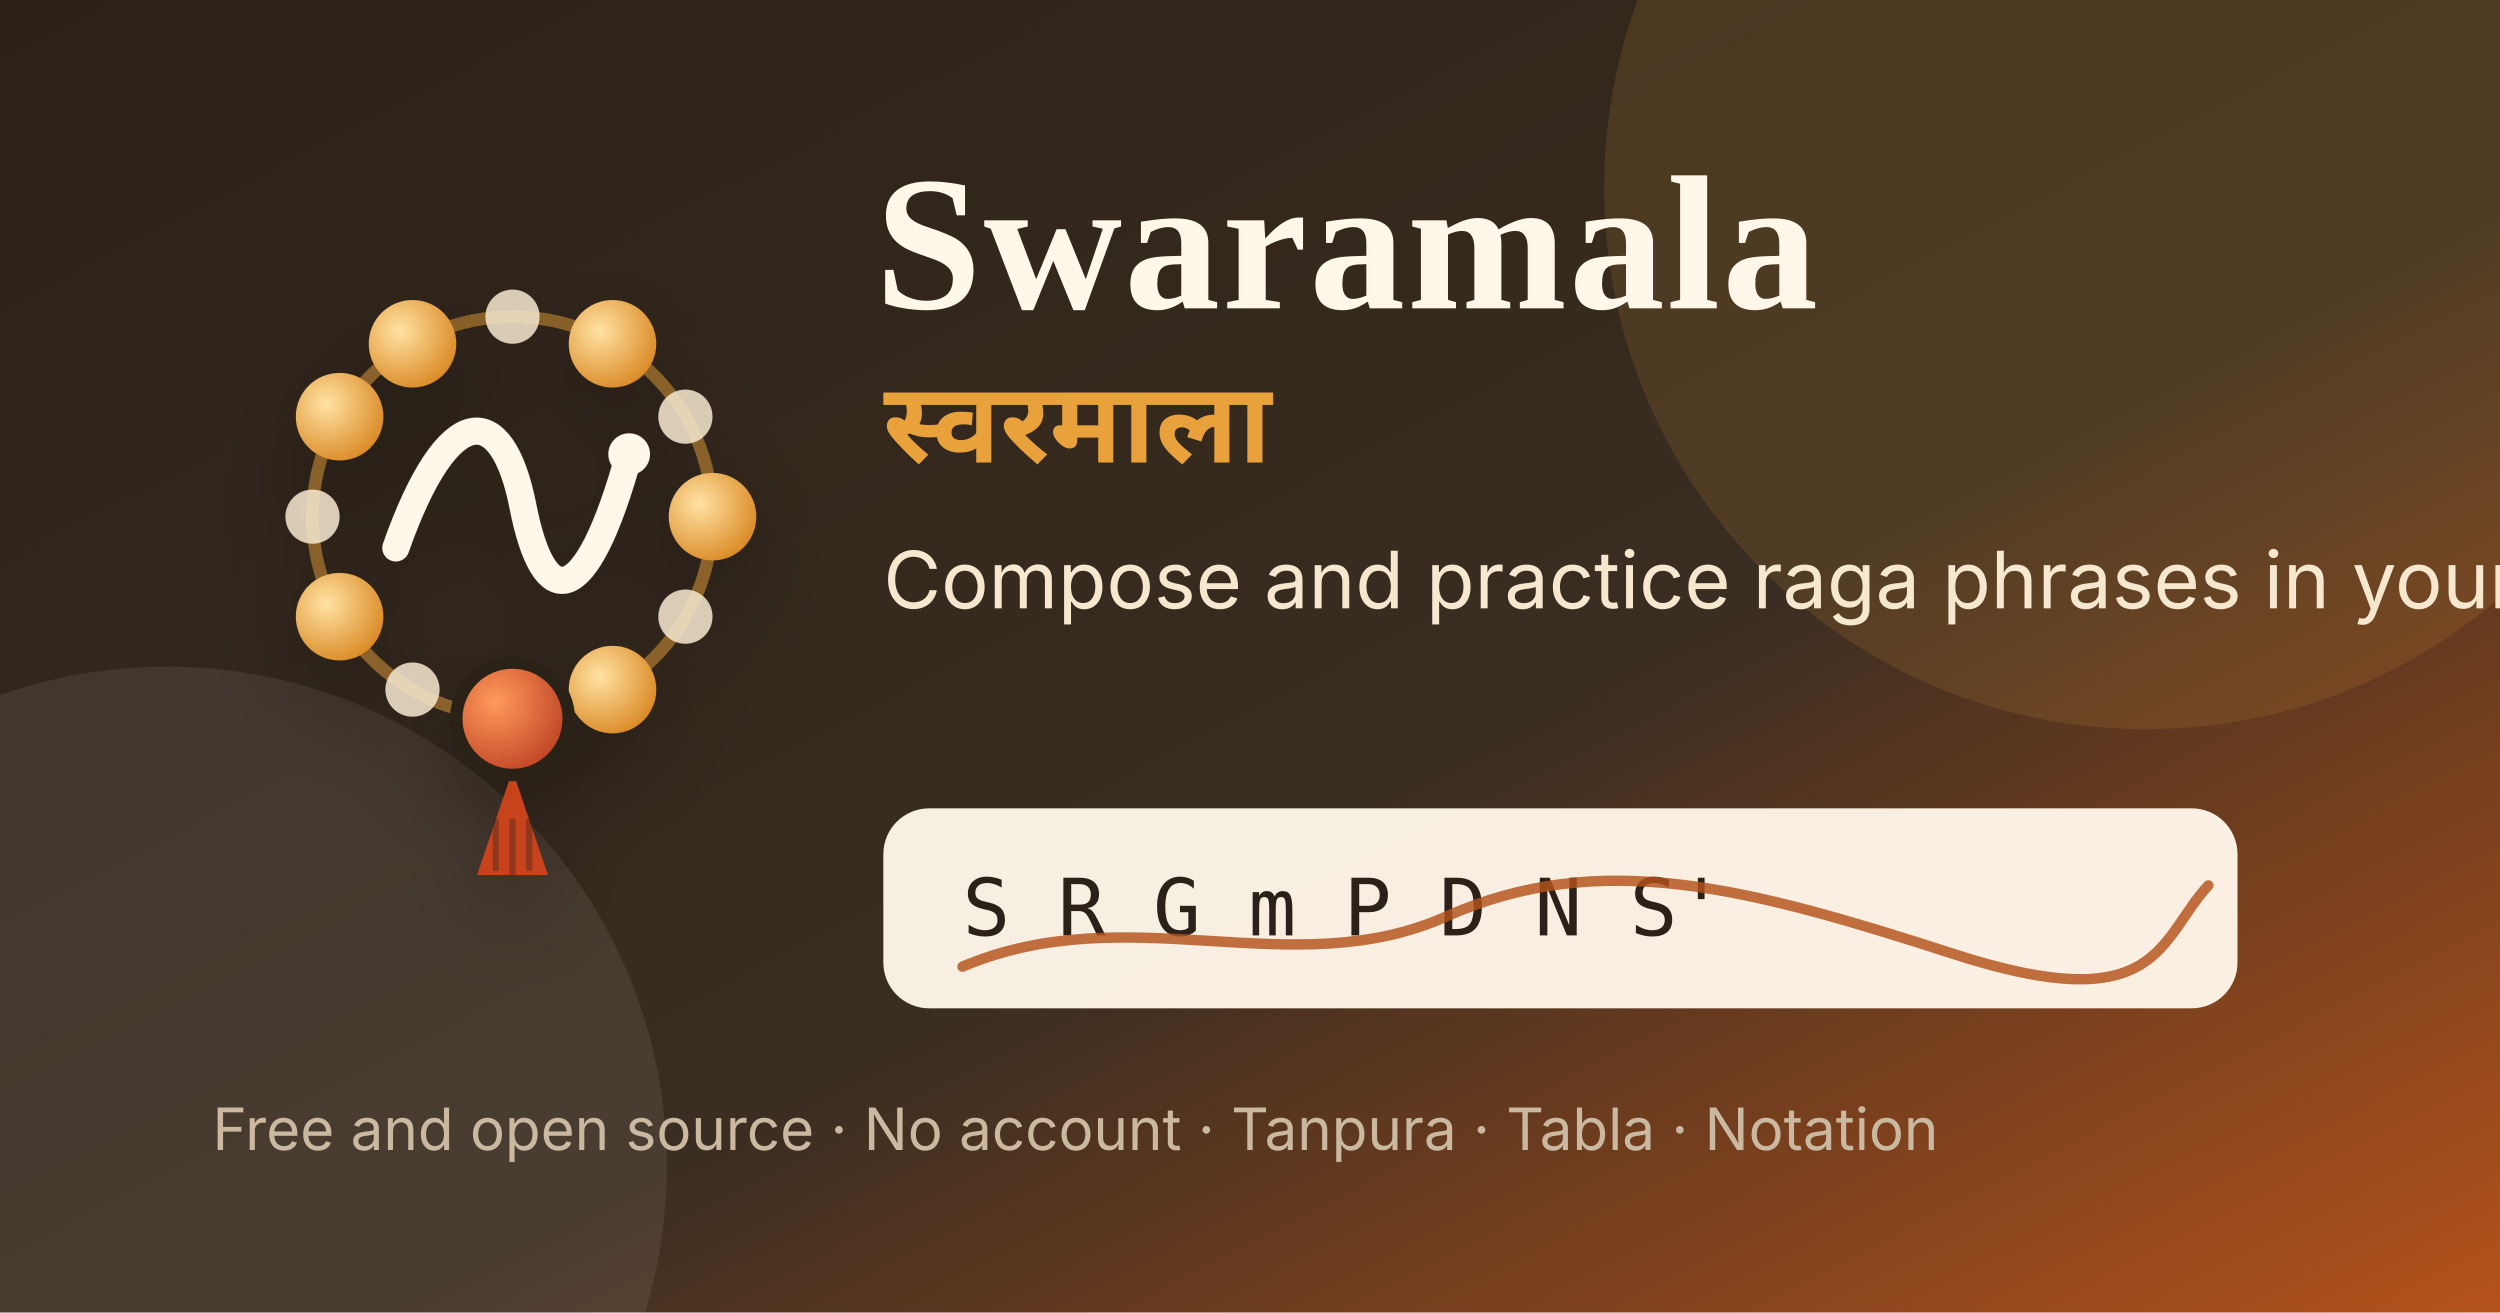
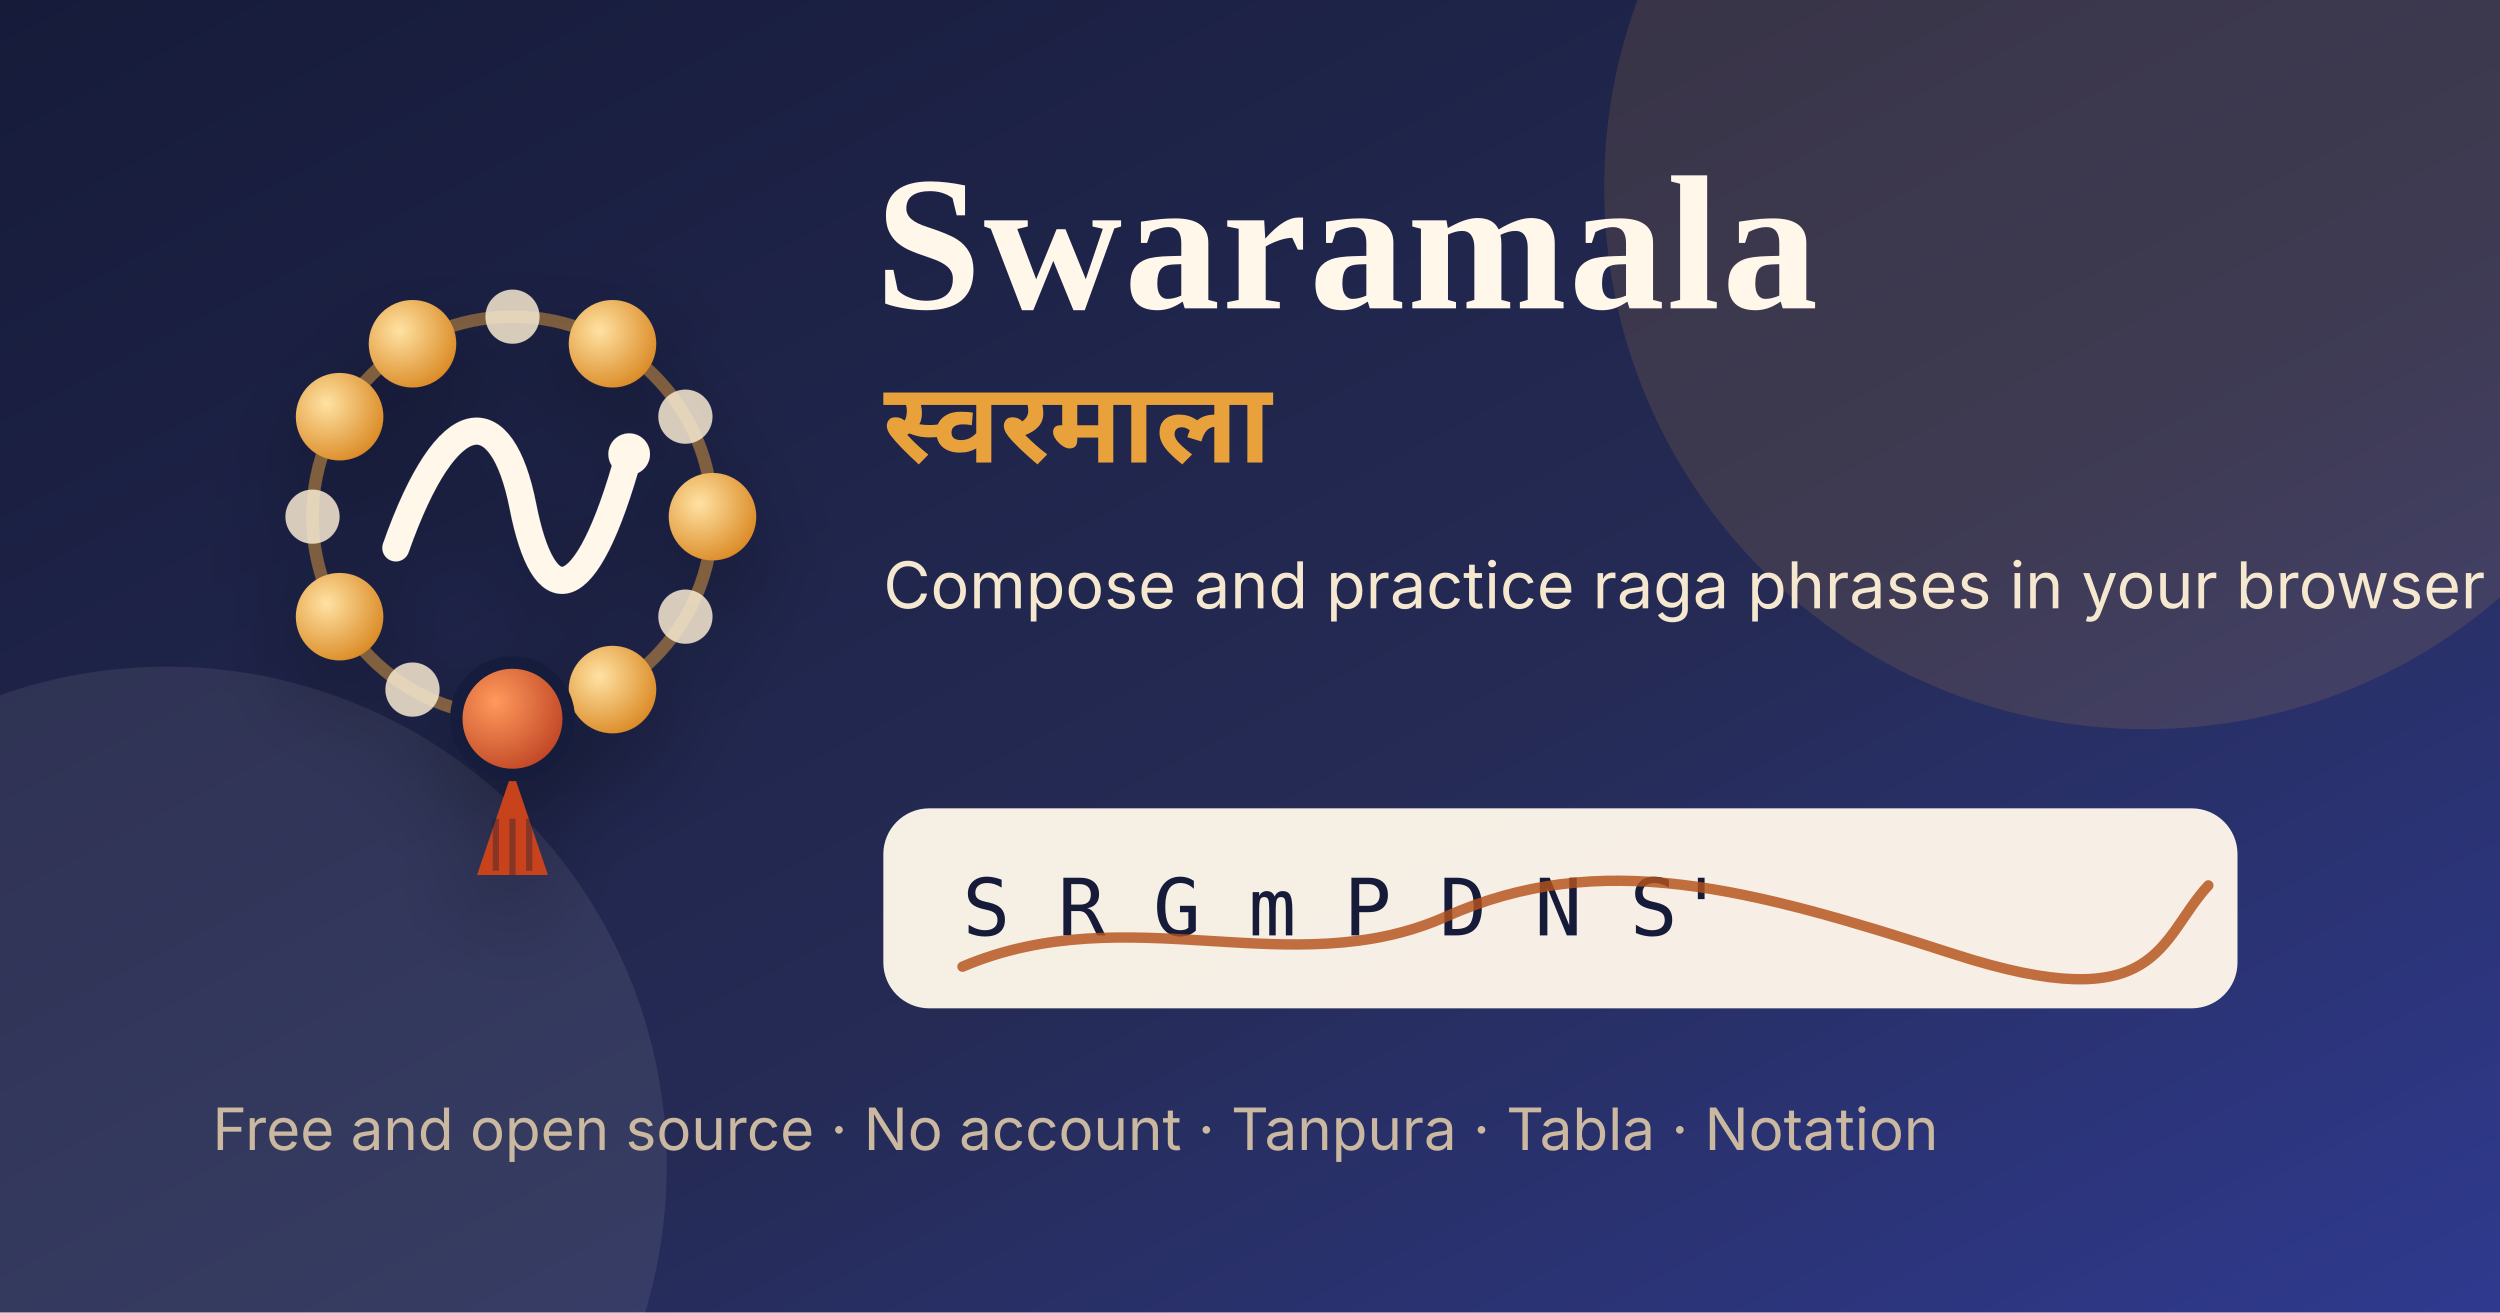
<svg xmlns="http://www.w3.org/2000/svg" width="1200" height="630" viewBox="0 0 1200 630" role="img" aria-labelledby="title desc">
  <defs>
    <radialGradient id="gold" cx="35%" cy="35%" r="75%">
      <stop offset="0" stop-color="#ffe2a3" />
      <stop offset="1" stop-color="#d9861f" />
    </radialGradient>
    <radialGradient id="sa" cx="35%" cy="35%" r="80%">
      <stop offset="0" stop-color="#ff9a5c" />
      <stop offset="1" stop-color="#b5361b" />
    </radialGradient>
    <linearGradient id="bg" x1="0" x2="1" y1="0" y2="1">
-       <stop offset="0" stop-color="#2b2118" />
-       <stop offset="0.58" stop-color="#3a2d21" />
-       <stop offset="1" stop-color="#b5521b" />
+       <stop offset="0" stop-color="#161b3a" />
+       <stop offset="0.58" stop-color="#252b55" />
+       <stop offset="1" stop-color="#2f3a8f" />
    </linearGradient>
    <filter id="shadow" x="-20%" y="-20%" width="140%" height="140%">
      <feDropShadow dx="0" dy="18" stdDeviation="22" flood-color="#120b06" flood-opacity="0.35" />
    </filter>
  </defs>
  <rect width="1200" height="630" fill="url(#bg)" />
  <circle cx="1030" cy="90" r="260" fill="#e9a23b" opacity="0.13" />
  <circle cx="80" cy="560" r="240" fill="#faf7f2" opacity="0.08" />
  <g transform="translate(96 110)" filter="url(#shadow)">
    <circle cx="150" cy="138" r="96" fill="none" stroke="#e9a23b" stroke-opacity=".45" stroke-width="6" />
    <circle cx="102" cy="221" r="13" fill="#f6e7cf" opacity=".85" />
    <circle cx="67" cy="186" r="21" fill="url(#gold)" />
    <circle cx="54" cy="138" r="13" fill="#f6e7cf" opacity=".85" />
    <circle cx="67" cy="90" r="21" fill="url(#gold)" />
    <circle cx="102" cy="55" r="21" fill="url(#gold)" />
    <circle cx="150" cy="42" r="13" fill="#f6e7cf" opacity=".85" />
    <circle cx="198" cy="55" r="21" fill="url(#gold)" />
    <circle cx="233" cy="90" r="13" fill="#f6e7cf" opacity=".85" />
    <circle cx="246" cy="138" r="21" fill="url(#gold)" />
    <circle cx="233" cy="186" r="13" fill="#f6e7cf" opacity=".85" />
    <circle cx="198" cy="221" r="21" fill="url(#gold)" />
    <path d="M94 153 C 119 82, 145 82, 155 133 S 185 184, 206 108" fill="none" stroke="#fff7ea" stroke-width="13" stroke-linecap="round" />
    <circle cx="206" cy="108" r="10" fill="#fff7ea" />
    <path d="M150 260 l-17 50 h34 z" fill="#c8431b" />
-     <path d="M142 283 v25 M150 283 v27 M158 283 v25" stroke="#2b2118" stroke-opacity=".35" stroke-width="3" />
-     <circle cx="150" cy="235" r="27" fill="url(#sa)" stroke="#2b2118" stroke-width="6" />
+     <path d="M142 283 v25 M150 283 v27 M158 283 v25" stroke="#161b3a" stroke-opacity=".35" stroke-width="3" />
+     <circle cx="150" cy="235" r="27" fill="url(#sa)" stroke="#161b3a" stroke-width="6" />
  </g>
  <g transform="translate(420 148)">
    <text x="0" y="0" fill="#fff7ea" font-family="Georgia, 'Times New Roman', serif" font-size="92" font-weight="700" letter-spacing="1">Swaramala</text>
    <text x="4" y="74" fill="#e9a23b" font-family="'Kohinoor Devanagari', 'Noto Sans Devanagari', 'Devanagari Sangam MN', sans-serif" font-size="54" font-weight="650">स्वरमाला</text>
-     <text x="4" y="144" fill="#f6e7cf" font-family="system-ui, -apple-system, 'Segoe UI', sans-serif" font-size="38">Compose and practice raga phrases in your browser</text>
+     <text x="4" y="144" fill="#f6e7cf" font-family="system-ui, -apple-system, 'Segoe UI', sans-serif" font-size="31">Compose and practice raga phrases in your browser</text>
  </g>
  <g transform="translate(424 388)">
    <rect x="0" y="0" width="650" height="96" rx="22" fill="#fff7ea" opacity="0.96" />
-     <text x="38" y="61" fill="#2b2118" font-family="'SF Mono', Menlo, ui-monospace, monospace" font-size="38">S R G m P D N S'</text>
+     <text x="38" y="61" fill="#161b3a" font-family="'SF Mono', Menlo, ui-monospace, monospace" font-size="38">S R G m P D N S'</text>
    <path d="M38 76 C 118 42, 196 85, 270 52 S 415 38, 514 70 S 612 63, 636 37" fill="none" stroke="#b5521b" stroke-width="5" stroke-linecap="round" opacity="0.82" />
  </g>
  <text x="102" y="552" fill="#cbb8a0" font-family="system-ui, -apple-system, 'Segoe UI', sans-serif" font-size="28">Free and open source · No account · Tanpura · Tabla · Notation</text>
</svg>
